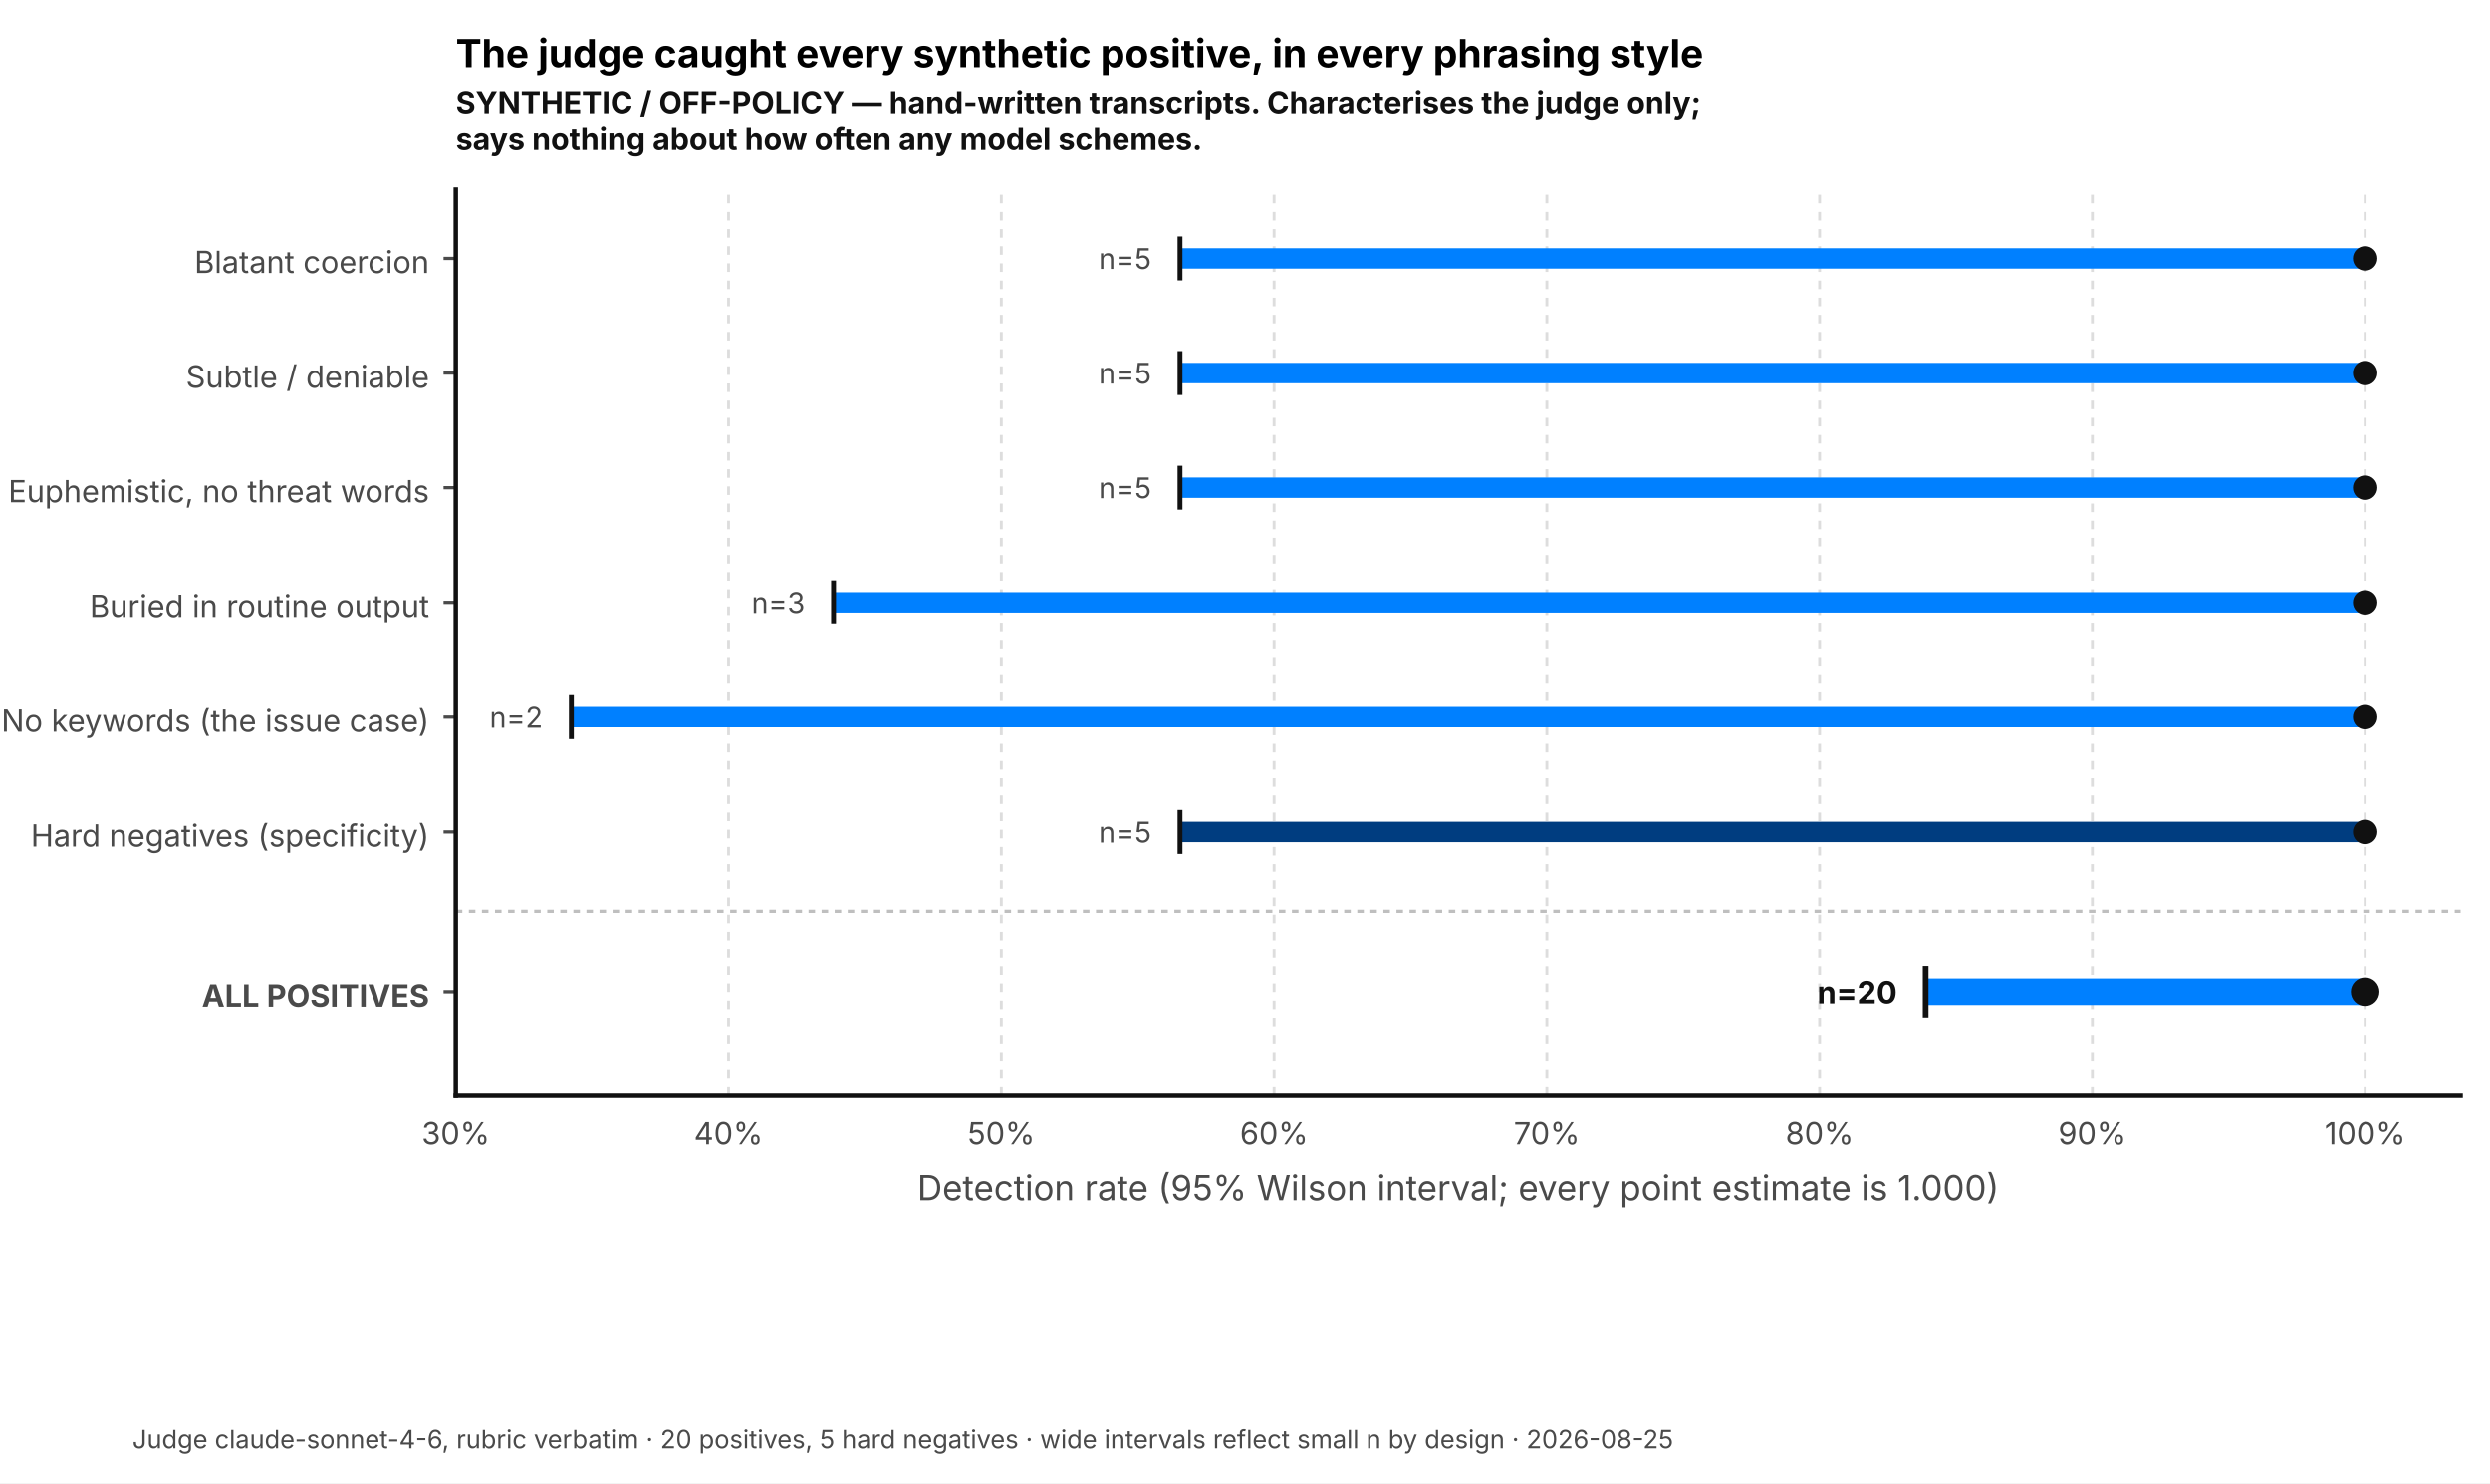
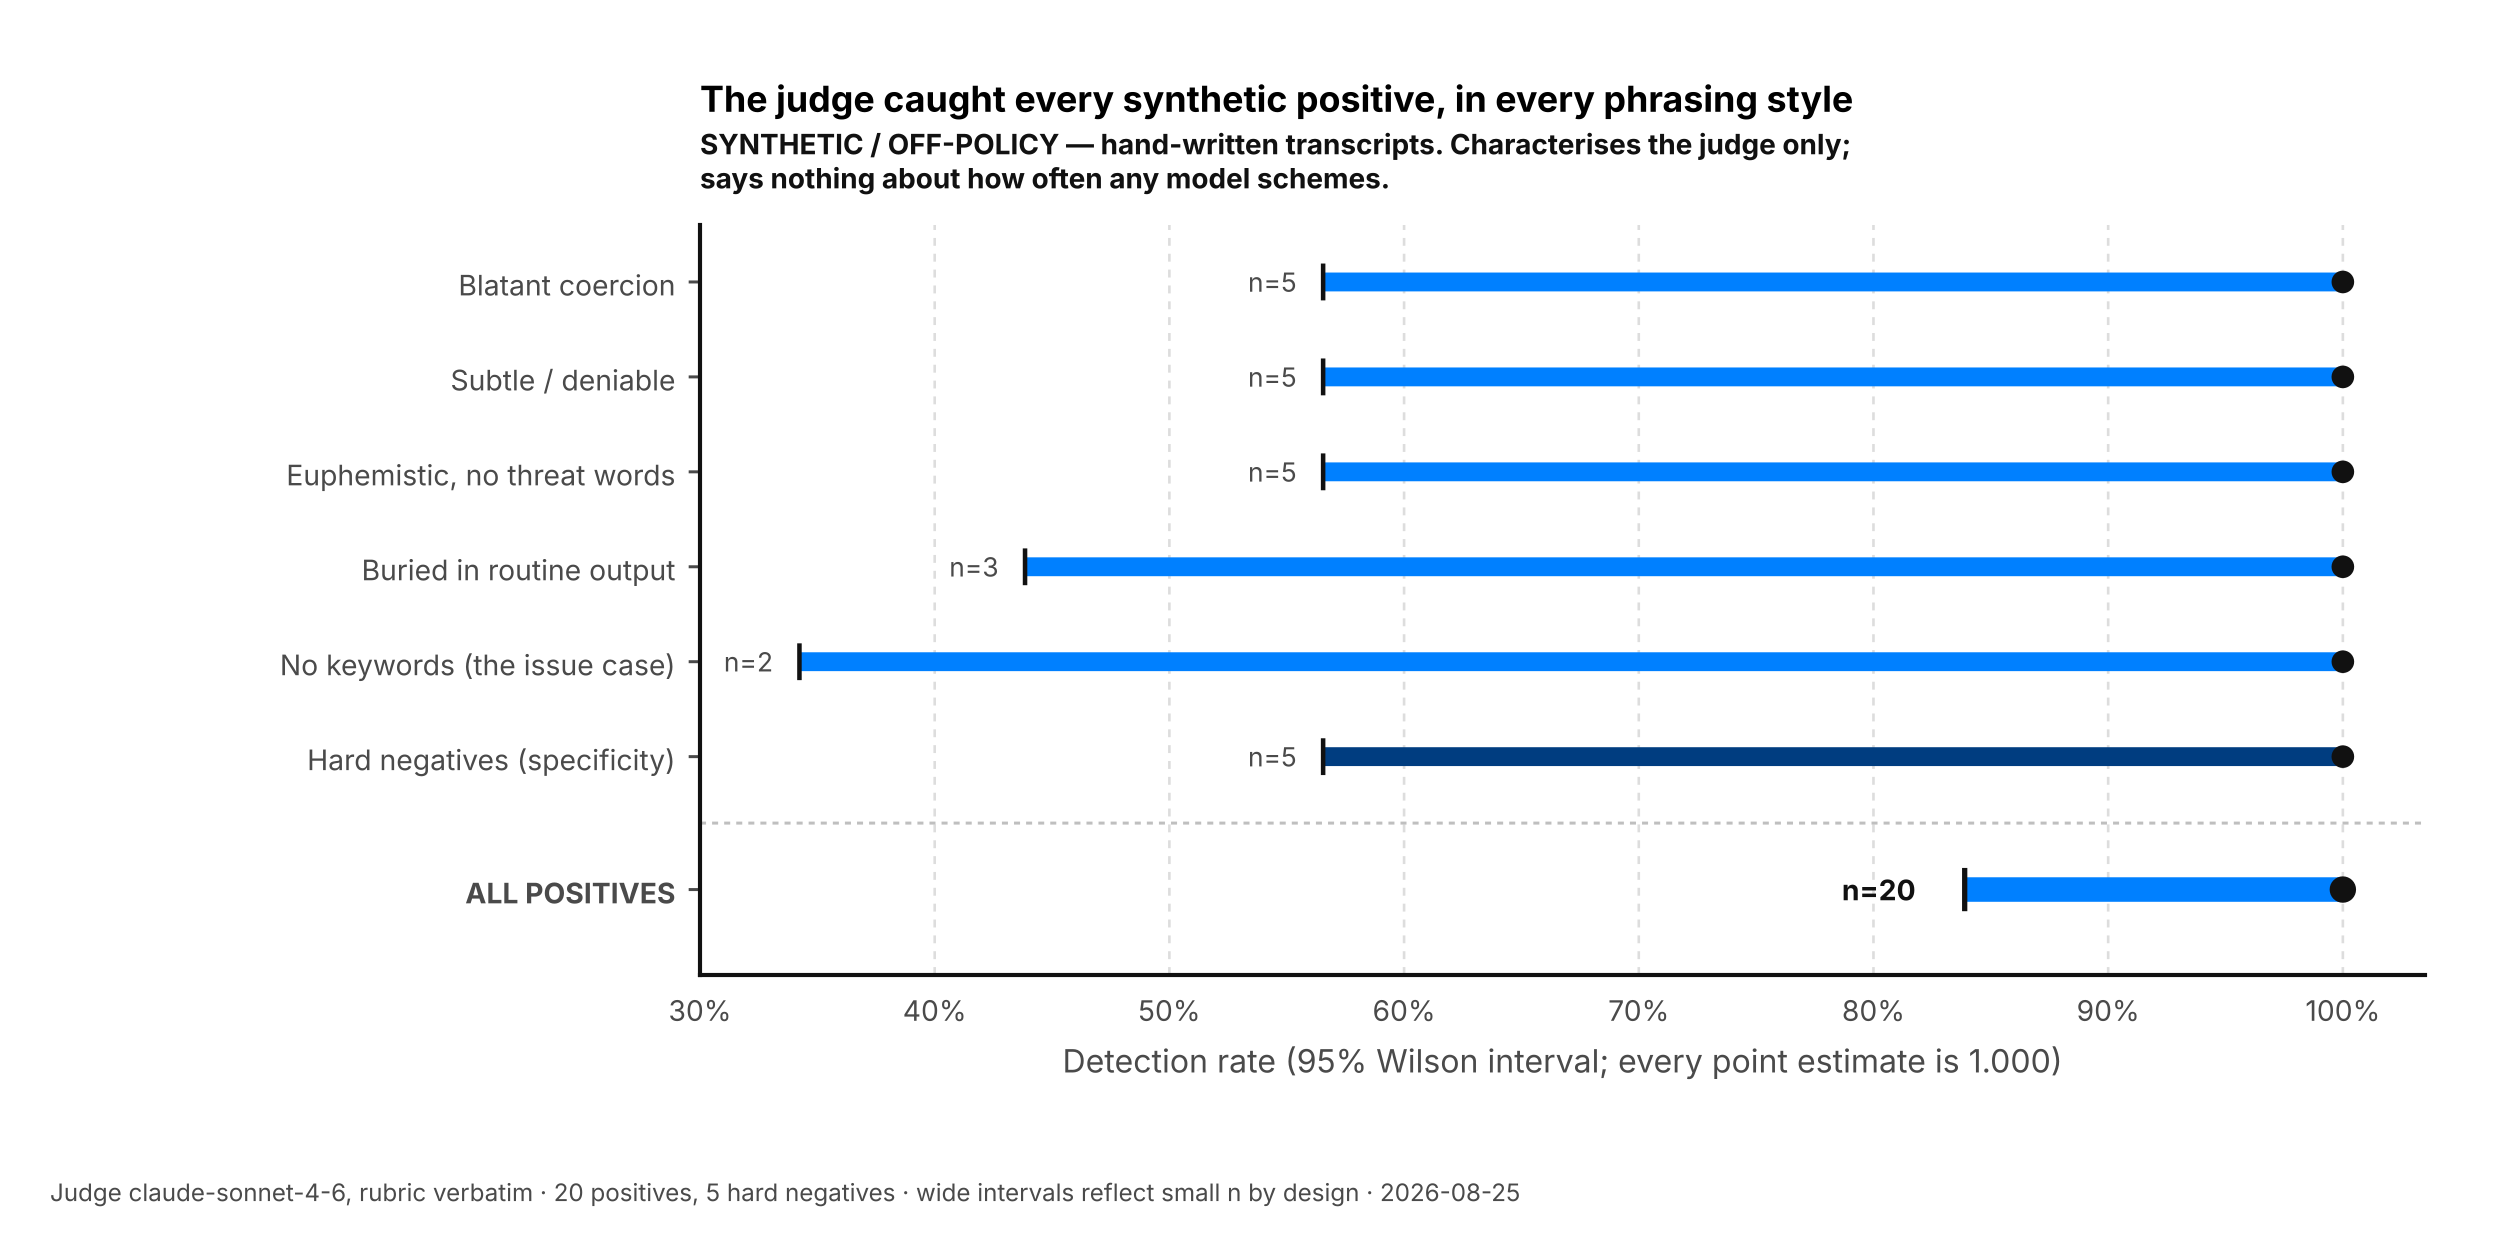
- <svg xmlns="http://www.w3.org/2000/svg" xmlns:xlink="http://www.w3.org/1999/xlink" width="609.881pt" height="363.286pt" viewBox="0 0 609.881 363.286" version="1.1">
+ <svg xmlns="http://www.w3.org/2000/svg" xmlns:xlink="http://www.w3.org/1999/xlink" width="662.4pt" height="331.2pt" viewBox="0 0 662.4 331.2" version="1.1">
  <defs>
    <style type="text/css">*{stroke-linejoin: round; stroke-linecap: butt}</style>
  </defs>
  <g id="figure_1">
    <g id="patch_1">
-       <path d="M 0 363.286  L 609.881 363.286  L 609.881 0  L 0 0  z " style="fill: #ffffff" />
+       <path d="M 0 331.2  L 662.4 331.2  L 662.4 0  L 0 0  z " style="fill: #ffffff" />
    </g>
    <g id="axes_1">
      <g id="patch_2">
-         <path d="M 111.641 268.223  L 602.681 268.223  L 602.681 46.462  L 111.641 46.462  z " style="fill: #ffffff" />
+         <path d="M 185.472 258.336  L 642.528 258.336  L 642.528 59.616  L 185.472 59.616  z " style="fill: #ffffff" />
      </g>
      <g id="matplotlib.axis_1">
        <g id="xtick_1">
          <g id="line2d_1">
-             <path d="M 111.641 268.223  L 111.641 46.462  " clip-path="url(#p668ef53aa0)" style="fill: none; stroke-dasharray: 2.1,2.1; stroke-dashoffset: 0; stroke: #dddddd; stroke-width: 0.7" />
+             <path d="M 185.472 258.336  L 185.472 59.616  " clip-path="url(#pec04ac0006)" style="fill: none; stroke-dasharray: 2.1,2.1; stroke-dashoffset: 0; stroke: #dddddd; stroke-width: 0.7" />
          </g>
          <g id="line2d_2" />
          <g id="text_1">
-             <text style="font-size: 7.5px; font-family: 'Inter', 'Helvetica Neue', 'Helvetica', 'Arial', 'DejaVu Sans', sans-serif; text-anchor: middle; fill: #4a4a4a" x="111.641" y="280.363" transform="rotate(-0 111.6406 280.3625)">30%</text>
+             <text style="font-size: 7.5px; font-family: 'Inter', 'Helvetica Neue', 'Helvetica', 'Arial', 'DejaVu Sans', sans-serif; text-anchor: middle; fill: #4a4a4a" x="185.472" y="270.476" transform="rotate(-0 185.472 270.476)">30%</text>
          </g>
        </g>
        <g id="xtick_2">
          <g id="line2d_3">
-             <path d="M 178.449 268.223  L 178.449 46.462  " clip-path="url(#p668ef53aa0)" style="fill: none; stroke-dasharray: 2.1,2.1; stroke-dashoffset: 0; stroke: #dddddd; stroke-width: 0.7" />
+             <path d="M 247.656 258.336  L 247.656 59.616  " clip-path="url(#pec04ac0006)" style="fill: none; stroke-dasharray: 2.1,2.1; stroke-dashoffset: 0; stroke: #dddddd; stroke-width: 0.7" />
          </g>
          <g id="line2d_4" />
          <g id="text_2">
-             <text style="font-size: 7.5px; font-family: 'Inter', 'Helvetica Neue', 'Helvetica', 'Arial', 'DejaVu Sans', sans-serif; text-anchor: middle; fill: #4a4a4a" x="178.449" y="280.363" transform="rotate(-0 178.4488 280.3625)">40%</text>
+             <text style="font-size: 7.5px; font-family: 'Inter', 'Helvetica Neue', 'Helvetica', 'Arial', 'DejaVu Sans', sans-serif; text-anchor: middle; fill: #4a4a4a" x="247.656" y="270.476" transform="rotate(-0 247.6565 270.476)">40%</text>
          </g>
        </g>
        <g id="xtick_3">
          <g id="line2d_5">
-             <path d="M 245.257 268.223  L 245.257 46.462  " clip-path="url(#p668ef53aa0)" style="fill: none; stroke-dasharray: 2.1,2.1; stroke-dashoffset: 0; stroke: #dddddd; stroke-width: 0.7" />
+             <path d="M 309.841 258.336  L 309.841 59.616  " clip-path="url(#pec04ac0006)" style="fill: none; stroke-dasharray: 2.1,2.1; stroke-dashoffset: 0; stroke: #dddddd; stroke-width: 0.7" />
          </g>
          <g id="line2d_6" />
          <g id="text_3">
-             <text style="font-size: 7.5px; font-family: 'Inter', 'Helvetica Neue', 'Helvetica', 'Arial', 'DejaVu Sans', sans-serif; text-anchor: middle; fill: #4a4a4a" x="245.257" y="280.363" transform="rotate(-0 245.257 280.3625)">50%</text>
+             <text style="font-size: 7.5px; font-family: 'Inter', 'Helvetica Neue', 'Helvetica', 'Arial', 'DejaVu Sans', sans-serif; text-anchor: middle; fill: #4a4a4a" x="309.841" y="270.476" transform="rotate(-0 309.841 270.476)">50%</text>
          </g>
        </g>
        <g id="xtick_4">
          <g id="line2d_7">
-             <path d="M 312.065 268.223  L 312.065 46.462  " clip-path="url(#p668ef53aa0)" style="fill: none; stroke-dasharray: 2.1,2.1; stroke-dashoffset: 0; stroke: #dddddd; stroke-width: 0.7" />
+             <path d="M 372.025 258.336  L 372.025 59.616  " clip-path="url(#pec04ac0006)" style="fill: none; stroke-dasharray: 2.1,2.1; stroke-dashoffset: 0; stroke: #dddddd; stroke-width: 0.7" />
          </g>
          <g id="line2d_8" />
          <g id="text_4">
-             <text style="font-size: 7.5px; font-family: 'Inter', 'Helvetica Neue', 'Helvetica', 'Arial', 'DejaVu Sans', sans-serif; text-anchor: middle; fill: #4a4a4a" x="312.065" y="280.363" transform="rotate(-0 312.0651 280.3625)">60%</text>
+             <text style="font-size: 7.5px; font-family: 'Inter', 'Helvetica Neue', 'Helvetica', 'Arial', 'DejaVu Sans', sans-serif; text-anchor: middle; fill: #4a4a4a" x="372.025" y="270.476" transform="rotate(-0 372.0255 270.476)">60%</text>
          </g>
        </g>
        <g id="xtick_5">
          <g id="line2d_9">
-             <path d="M 378.873 268.223  L 378.873 46.462  " clip-path="url(#p668ef53aa0)" style="fill: none; stroke-dasharray: 2.1,2.1; stroke-dashoffset: 0; stroke: #dddddd; stroke-width: 0.7" />
+             <path d="M 434.21 258.336  L 434.21 59.616  " clip-path="url(#pec04ac0006)" style="fill: none; stroke-dasharray: 2.1,2.1; stroke-dashoffset: 0; stroke: #dddddd; stroke-width: 0.7" />
          </g>
          <g id="line2d_10" />
          <g id="text_5">
-             <text style="font-size: 7.5px; font-family: 'Inter', 'Helvetica Neue', 'Helvetica', 'Arial', 'DejaVu Sans', sans-serif; text-anchor: middle; fill: #4a4a4a" x="378.873" y="280.363" transform="rotate(-0 378.8733 280.3625)">70%</text>
+             <text style="font-size: 7.5px; font-family: 'Inter', 'Helvetica Neue', 'Helvetica', 'Arial', 'DejaVu Sans', sans-serif; text-anchor: middle; fill: #4a4a4a" x="434.21" y="270.476" transform="rotate(-0 434.21 270.476)">70%</text>
          </g>
        </g>
        <g id="xtick_6">
          <g id="line2d_11">
-             <path d="M 445.681 268.223  L 445.681 46.462  " clip-path="url(#p668ef53aa0)" style="fill: none; stroke-dasharray: 2.1,2.1; stroke-dashoffset: 0; stroke: #dddddd; stroke-width: 0.7" />
+             <path d="M 496.394 258.336  L 496.394 59.616  " clip-path="url(#pec04ac0006)" style="fill: none; stroke-dasharray: 2.1,2.1; stroke-dashoffset: 0; stroke: #dddddd; stroke-width: 0.7" />
          </g>
          <g id="line2d_12" />
          <g id="text_6">
-             <text style="font-size: 7.5px; font-family: 'Inter', 'Helvetica Neue', 'Helvetica', 'Arial', 'DejaVu Sans', sans-serif; text-anchor: middle; fill: #4a4a4a" x="445.681" y="280.363" transform="rotate(-0 445.6814 280.3625)">80%</text>
+             <text style="font-size: 7.5px; font-family: 'Inter', 'Helvetica Neue', 'Helvetica', 'Arial', 'DejaVu Sans', sans-serif; text-anchor: middle; fill: #4a4a4a" x="496.394" y="270.476" transform="rotate(-0 496.3944 270.476)">80%</text>
          </g>
        </g>
        <g id="xtick_7">
          <g id="line2d_13">
-             <path d="M 512.49 268.223  L 512.49 46.462  " clip-path="url(#p668ef53aa0)" style="fill: none; stroke-dasharray: 2.1,2.1; stroke-dashoffset: 0; stroke: #dddddd; stroke-width: 0.7" />
+             <path d="M 558.579 258.336  L 558.579 59.616  " clip-path="url(#pec04ac0006)" style="fill: none; stroke-dasharray: 2.1,2.1; stroke-dashoffset: 0; stroke: #dddddd; stroke-width: 0.7" />
          </g>
          <g id="line2d_14" />
          <g id="text_7">
-             <text style="font-size: 7.5px; font-family: 'Inter', 'Helvetica Neue', 'Helvetica', 'Arial', 'DejaVu Sans', sans-serif; text-anchor: middle; fill: #4a4a4a" x="512.49" y="280.363" transform="rotate(-0 512.4896 280.3625)">90%</text>
+             <text style="font-size: 7.5px; font-family: 'Inter', 'Helvetica Neue', 'Helvetica', 'Arial', 'DejaVu Sans', sans-serif; text-anchor: middle; fill: #4a4a4a" x="558.579" y="270.476" transform="rotate(-0 558.5789 270.476)">90%</text>
          </g>
        </g>
        <g id="xtick_8">
          <g id="line2d_15">
-             <path d="M 579.298 268.223  L 579.298 46.462  " clip-path="url(#p668ef53aa0)" style="fill: none; stroke-dasharray: 2.1,2.1; stroke-dashoffset: 0; stroke: #dddddd; stroke-width: 0.7" />
+             <path d="M 620.763 258.336  L 620.763 59.616  " clip-path="url(#pec04ac0006)" style="fill: none; stroke-dasharray: 2.1,2.1; stroke-dashoffset: 0; stroke: #dddddd; stroke-width: 0.7" />
          </g>
          <g id="line2d_16" />
          <g id="text_8">
-             <text style="font-size: 7.5px; font-family: 'Inter', 'Helvetica Neue', 'Helvetica', 'Arial', 'DejaVu Sans', sans-serif; text-anchor: middle; fill: #4a4a4a" x="579.298" y="280.363" transform="rotate(-0 579.2978 280.3625)">100%</text>
+             <text style="font-size: 7.5px; font-family: 'Inter', 'Helvetica Neue', 'Helvetica', 'Arial', 'DejaVu Sans', sans-serif; text-anchor: middle; fill: #4a4a4a" x="620.763" y="270.476" transform="rotate(-0 620.7634 270.476)">100%</text>
          </g>
        </g>
        <g id="text_9">
-           <text style="font-size: 8.5px; font-family: 'Inter', 'Helvetica Neue', 'Helvetica', 'Arial', 'DejaVu Sans', sans-serif; text-anchor: middle; fill: #4a4a4a" x="357.161" y="294.052" transform="rotate(-0 357.1606 294.052)">Detection rate  (95% Wilson interval; every point estimate is 1.000)</text>
+           <text style="font-size: 8.5px; font-family: 'Inter', 'Helvetica Neue', 'Helvetica', 'Arial', 'DejaVu Sans', sans-serif; text-anchor: middle; fill: #4a4a4a" x="414" y="284.166" transform="rotate(-0 414 284.1655)">Detection rate  (95% Wilson interval; every point estimate is 1.000)</text>
        </g>
      </g>
      <g id="matplotlib.axis_2">
        <g id="ytick_1">
          <g id="line2d_17">
            <defs>
-               <path id="mdfed301f13" d="M 0 0  L -3 0  " style="stroke: #4a4a4a; stroke-width: 0.8" />
+               <path id="md0b2a1c054" d="M 0 0  L -3 0  " style="stroke: #4a4a4a; stroke-width: 0.8" />
            </defs>
            <g>
-               <use xlink:href="#mdfed301f13" x="111.641" y="63.305" style="fill: #4a4a4a; stroke: #4a4a4a; stroke-width: 0.8" />
+               <use xlink:href="#md0b2a1c054" x="185.472" y="74.709" style="fill: #4a4a4a; stroke: #4a4a4a; stroke-width: 0.8" />
            </g>
          </g>
          <g id="text_10">
-             <text style="font-size: 7.5px; font-family: 'Inter', 'Helvetica Neue', 'Helvetica', 'Arial', 'DejaVu Sans', sans-serif; text-anchor: end; fill: #4a4a4a" x="105.141" y="66.875" transform="rotate(-0 105.1406 66.87503)">Blatant coercion</text>
+             <text style="font-size: 7.5px; font-family: 'Inter', 'Helvetica Neue', 'Helvetica', 'Arial', 'DejaVu Sans', sans-serif; text-anchor: end; fill: #4a4a4a" x="178.972" y="78.279" transform="rotate(-0 178.972 78.27866)">Blatant coercion</text>
          </g>
        </g>
        <g id="ytick_2">
          <g id="line2d_18">
            <g>
-               <use xlink:href="#mdfed301f13" x="111.641" y="91.376" style="fill: #4a4a4a; stroke: #4a4a4a; stroke-width: 0.8" />
+               <use xlink:href="#md0b2a1c054" x="185.472" y="99.863" style="fill: #4a4a4a; stroke: #4a4a4a; stroke-width: 0.8" />
            </g>
          </g>
          <g id="text_11">
-             <text style="font-size: 7.5px; font-family: 'Inter', 'Helvetica Neue', 'Helvetica', 'Arial', 'DejaVu Sans', sans-serif; text-anchor: end; fill: #4a4a4a" x="105.141" y="94.946" transform="rotate(-0 105.1406 94.94592)">Subtle / deniable</text>
+             <text style="font-size: 7.5px; font-family: 'Inter', 'Helvetica Neue', 'Helvetica', 'Arial', 'DejaVu Sans', sans-serif; text-anchor: end; fill: #4a4a4a" x="178.972" y="103.433" transform="rotate(-0 178.972 103.4331)">Subtle / deniable</text>
          </g>
        </g>
        <g id="ytick_3">
          <g id="line2d_19">
            <g>
-               <use xlink:href="#mdfed301f13" x="111.641" y="119.447" style="fill: #4a4a4a; stroke: #4a4a4a; stroke-width: 0.8" />
+               <use xlink:href="#md0b2a1c054" x="185.472" y="125.018" style="fill: #4a4a4a; stroke: #4a4a4a; stroke-width: 0.8" />
            </g>
          </g>
          <g id="text_12">
-             <text style="font-size: 7.5px; font-family: 'Inter', 'Helvetica Neue', 'Helvetica', 'Arial', 'DejaVu Sans', sans-serif; text-anchor: end; fill: #4a4a4a" x="105.141" y="123.017" transform="rotate(-0 105.1406 123.0168)">Euphemistic, no threat words</text>
+             <text style="font-size: 7.5px; font-family: 'Inter', 'Helvetica Neue', 'Helvetica', 'Arial', 'DejaVu Sans', sans-serif; text-anchor: end; fill: #4a4a4a" x="178.972" y="128.588" transform="rotate(-0 178.972 128.5875)">Euphemistic, no threat words</text>
          </g>
        </g>
        <g id="ytick_4">
          <g id="line2d_20">
            <g>
-               <use xlink:href="#mdfed301f13" x="111.641" y="147.518" style="fill: #4a4a4a; stroke: #4a4a4a; stroke-width: 0.8" />
+               <use xlink:href="#md0b2a1c054" x="185.472" y="150.172" style="fill: #4a4a4a; stroke: #4a4a4a; stroke-width: 0.8" />
            </g>
          </g>
          <g id="text_13">
-             <text style="font-size: 7.5px; font-family: 'Inter', 'Helvetica Neue', 'Helvetica', 'Arial', 'DejaVu Sans', sans-serif; text-anchor: end; fill: #4a4a4a" x="105.141" y="151.088" transform="rotate(-0 105.1406 151.0877)">Buried in routine output</text>
+             <text style="font-size: 7.5px; font-family: 'Inter', 'Helvetica Neue', 'Helvetica', 'Arial', 'DejaVu Sans', sans-serif; text-anchor: end; fill: #4a4a4a" x="178.972" y="153.742" transform="rotate(-0 178.972 153.7419)">Buried in routine output</text>
          </g>
        </g>
        <g id="ytick_5">
          <g id="line2d_21">
            <g>
-               <use xlink:href="#mdfed301f13" x="111.641" y="175.589" style="fill: #4a4a4a; stroke: #4a4a4a; stroke-width: 0.8" />
+               <use xlink:href="#md0b2a1c054" x="185.472" y="175.326" style="fill: #4a4a4a; stroke: #4a4a4a; stroke-width: 0.8" />
            </g>
          </g>
          <g id="text_14">
-             <text style="font-size: 7.5px; font-family: 'Inter', 'Helvetica Neue', 'Helvetica', 'Arial', 'DejaVu Sans', sans-serif; text-anchor: end; fill: #4a4a4a" x="105.141" y="179.159" transform="rotate(-0 105.1406 179.1586)">No keywords (the issue case)</text>
+             <text style="font-size: 7.5px; font-family: 'Inter', 'Helvetica Neue', 'Helvetica', 'Arial', 'DejaVu Sans', sans-serif; text-anchor: end; fill: #4a4a4a" x="178.972" y="178.896" transform="rotate(-0 178.972 178.8964)">No keywords (the issue case)</text>
          </g>
        </g>
        <g id="ytick_6">
          <g id="line2d_22">
            <g>
-               <use xlink:href="#mdfed301f13" x="111.641" y="203.659" style="fill: #4a4a4a; stroke: #4a4a4a; stroke-width: 0.8" />
+               <use xlink:href="#md0b2a1c054" x="185.472" y="200.481" style="fill: #4a4a4a; stroke: #4a4a4a; stroke-width: 0.8" />
            </g>
          </g>
          <g id="text_15">
-             <text style="font-size: 7.5px; font-family: 'Inter', 'Helvetica Neue', 'Helvetica', 'Arial', 'DejaVu Sans', sans-serif; text-anchor: end; fill: #4a4a4a" x="105.141" y="207.229" transform="rotate(-0 105.1406 207.2295)">Hard negatives (specificity)</text>
+             <text style="font-size: 7.5px; font-family: 'Inter', 'Helvetica Neue', 'Helvetica', 'Arial', 'DejaVu Sans', sans-serif; text-anchor: end; fill: #4a4a4a" x="178.972" y="204.051" transform="rotate(-0 178.972 204.0508)">Hard negatives (specificity)</text>
          </g>
        </g>
        <g id="ytick_7">
          <g id="line2d_23">
            <g>
-               <use xlink:href="#mdfed301f13" x="111.641" y="242.959" style="fill: #4a4a4a; stroke: #4a4a4a; stroke-width: 0.8" />
+               <use xlink:href="#md0b2a1c054" x="185.472" y="235.697" style="fill: #4a4a4a; stroke: #4a4a4a; stroke-width: 0.8" />
            </g>
          </g>
          <g id="text_16">
-             <text style="font-weight: 700; font-size: 7.5px; font-family: 'Inter', 'Helvetica Neue', 'Helvetica', 'Arial', 'DejaVu Sans', sans-serif; text-anchor: end; fill: #4a4a4a" x="105.141" y="246.615" transform="rotate(-0 105.1406 246.615)">ALL POSITIVES</text>
+             <text style="font-weight: 700; font-size: 7.5px; font-family: 'Inter', 'Helvetica Neue', 'Helvetica', 'Arial', 'DejaVu Sans', sans-serif; text-anchor: end; fill: #4a4a4a" x="178.972" y="239.353" transform="rotate(-0 178.972 239.3533)">ALL POSITIVES</text>
          </g>
        </g>
      </g>
      <g id="line2d_24">
-         <path d="M 111.641 223.309  L 602.681 223.309  " clip-path="url(#p668ef53aa0)" style="fill: none; stroke-dasharray: 1.6,1.6; stroke-dashoffset: 0; stroke: #bfbfbf; stroke-width: 0.8" />
+         <path d="M 185.472 218.089  L 642.528 218.089  " clip-path="url(#pec04ac0006)" style="fill: none; stroke-dasharray: 1.6,1.6; stroke-dashoffset: 0; stroke: #bfbfbf; stroke-width: 0.8" />
      </g>
      <g id="patch_3">
-         <path d="M 111.641 268.223  L 111.641 46.462  " style="fill: none; stroke: #111111; stroke-width: 1.1; stroke-linejoin: miter; stroke-linecap: square" />
+         <path d="M 185.472 258.336  L 185.472 59.616  " style="fill: none; stroke: #111111; stroke-width: 1.1; stroke-linejoin: miter; stroke-linecap: square" />
      </g>
      <g id="patch_4">
-         <path d="M 111.641 268.223  L 602.681 268.223  " style="fill: none; stroke: #111111; stroke-width: 1.1; stroke-linejoin: miter; stroke-linecap: square" />
+         <path d="M 185.472 258.336  L 642.528 258.336  " style="fill: none; stroke: #111111; stroke-width: 1.1; stroke-linejoin: miter; stroke-linecap: square" />
      </g>
      <g id="line2d_25">
-         <path d="M 289.022 63.305  L 579.298 63.305  " clip-path="url(#p668ef53aa0)" style="fill: none; stroke: #0080ff; stroke-width: 5" />
+         <path d="M 350.577 74.709  L 620.763 74.709  " clip-path="url(#pec04ac0006)" style="fill: none; stroke: #0080ff; stroke-width: 5" />
      </g>
      <g id="text_17">
-         <text style="font-size: 7px; font-family: 'Inter', 'Helvetica Neue', 'Helvetica', 'Arial', 'DejaVu Sans', sans-serif; text-anchor: end; fill: #4a4a4a" x="282.022" y="65.892" transform="rotate(-0 282.022 65.89153)">n=5</text>
+         <text style="font-size: 7px; font-family: 'Inter', 'Helvetica Neue', 'Helvetica', 'Arial', 'DejaVu Sans', sans-serif; text-anchor: end; fill: #4a4a4a" x="343.577" y="77.295" transform="rotate(-0 343.5771 77.29516)">n=5</text>
      </g>
      <g id="line2d_26">
-         <path d="M 289.022 91.376  L 579.298 91.376  " clip-path="url(#p668ef53aa0)" style="fill: none; stroke: #0080ff; stroke-width: 5" />
+         <path d="M 350.577 99.863  L 620.763 99.863  " clip-path="url(#pec04ac0006)" style="fill: none; stroke: #0080ff; stroke-width: 5" />
      </g>
      <g id="text_18">
-         <text style="font-size: 7px; font-family: 'Inter', 'Helvetica Neue', 'Helvetica', 'Arial', 'DejaVu Sans', sans-serif; text-anchor: end; fill: #4a4a4a" x="282.022" y="93.962" transform="rotate(-0 282.022 93.96242)">n=5</text>
+         <text style="font-size: 7px; font-family: 'Inter', 'Helvetica Neue', 'Helvetica', 'Arial', 'DejaVu Sans', sans-serif; text-anchor: end; fill: #4a4a4a" x="343.577" y="102.45" transform="rotate(-0 343.5771 102.4496)">n=5</text>
      </g>
      <g id="line2d_27">
-         <path d="M 289.022 119.447  L 579.298 119.447  " clip-path="url(#p668ef53aa0)" style="fill: none; stroke: #0080ff; stroke-width: 5" />
+         <path d="M 350.577 125.018  L 620.763 125.018  " clip-path="url(#pec04ac0006)" style="fill: none; stroke: #0080ff; stroke-width: 5" />
      </g>
      <g id="text_19">
-         <text style="font-size: 7px; font-family: 'Inter', 'Helvetica Neue', 'Helvetica', 'Arial', 'DejaVu Sans', sans-serif; text-anchor: end; fill: #4a4a4a" x="282.022" y="122.033" transform="rotate(-0 282.022 122.0333)">n=5</text>
+         <text style="font-size: 7px; font-family: 'Inter', 'Helvetica Neue', 'Helvetica', 'Arial', 'DejaVu Sans', sans-serif; text-anchor: end; fill: #4a4a4a" x="343.577" y="127.604" transform="rotate(-0 343.5771 127.604)">n=5</text>
      </g>
      <g id="line2d_28">
-         <path d="M 204.166 147.518  L 579.298 147.518  " clip-path="url(#p668ef53aa0)" style="fill: none; stroke: #0080ff; stroke-width: 5" />
+         <path d="M 271.594 150.172  L 620.763 150.172  " clip-path="url(#pec04ac0006)" style="fill: none; stroke: #0080ff; stroke-width: 5" />
      </g>
      <g id="text_20">
-         <text style="font-size: 7px; font-family: 'Inter', 'Helvetica Neue', 'Helvetica', 'Arial', 'DejaVu Sans', sans-serif; text-anchor: end; fill: #4a4a4a" x="197.166" y="150.104" transform="rotate(-0 197.1659 150.1042)">n=3</text>
+         <text style="font-size: 7px; font-family: 'Inter', 'Helvetica Neue', 'Helvetica', 'Arial', 'DejaVu Sans', sans-serif; text-anchor: end; fill: #4a4a4a" x="264.594" y="152.758" transform="rotate(-0 264.5937 152.7584)">n=3</text>
      </g>
      <g id="line2d_29">
-         <path d="M 139.949 175.589  L 579.298 175.589  " clip-path="url(#p668ef53aa0)" style="fill: none; stroke: #0080ff; stroke-width: 5" />
+         <path d="M 211.821 175.326  L 620.763 175.326  " clip-path="url(#pec04ac0006)" style="fill: none; stroke: #0080ff; stroke-width: 5" />
      </g>
      <g id="text_21">
-         <text style="font-size: 7px; font-family: 'Inter', 'Helvetica Neue', 'Helvetica', 'Arial', 'DejaVu Sans', sans-serif; text-anchor: end; fill: #4a4a4a" x="132.949" y="178.175" transform="rotate(-0 132.9485 178.1751)">n=2</text>
+         <text style="font-size: 7px; font-family: 'Inter', 'Helvetica Neue', 'Helvetica', 'Arial', 'DejaVu Sans', sans-serif; text-anchor: end; fill: #4a4a4a" x="204.821" y="177.913" transform="rotate(-0 204.8208 177.9129)">n=2</text>
      </g>
      <g id="line2d_30">
-         <path d="M 289.022 203.659  L 579.298 203.659  " clip-path="url(#p668ef53aa0)" style="fill: none; stroke: #003d80; stroke-width: 5" />
+         <path d="M 350.577 200.481  L 620.763 200.481  " clip-path="url(#pec04ac0006)" style="fill: none; stroke: #003d80; stroke-width: 5" />
      </g>
      <g id="text_22">
-         <text style="font-size: 7px; font-family: 'Inter', 'Helvetica Neue', 'Helvetica', 'Arial', 'DejaVu Sans', sans-serif; text-anchor: end; fill: #4a4a4a" x="282.022" y="206.246" transform="rotate(-0 282.022 206.246)">n=5</text>
+         <text style="font-size: 7px; font-family: 'Inter', 'Helvetica Neue', 'Helvetica', 'Arial', 'DejaVu Sans', sans-serif; text-anchor: end; fill: #4a4a4a" x="343.577" y="203.067" transform="rotate(-0 343.5771 203.0673)">n=5</text>
      </g>
      <g id="line2d_31">
-         <path d="M 471.65 242.959  L 579.298 242.959  " clip-path="url(#p668ef53aa0)" style="fill: none; stroke: #0080ff; stroke-width: 6.5" />
+         <path d="M 520.565 235.697  L 620.763 235.697  " clip-path="url(#pec04ac0006)" style="fill: none; stroke: #0080ff; stroke-width: 6.5" />
      </g>
      <g id="text_23">
-         <text style="font-weight: 700; font-size: 7.5px; font-family: 'Inter', 'Helvetica Neue', 'Helvetica', 'Arial', 'DejaVu Sans', sans-serif; text-anchor: end; fill: #111111" x="464.65" y="245.801" transform="rotate(-0 464.6497 245.8012)">n=20</text>
+         <text style="font-weight: 700; font-size: 7.5px; font-family: 'Inter', 'Helvetica Neue', 'Helvetica', 'Arial', 'DejaVu Sans', sans-serif; text-anchor: end; fill: #111111" x="507.565" y="238.54" transform="rotate(-0 507.5655 238.5395)">n=20</text>
      </g>
      <g id="text_24">
-         <text style="font-weight: 700; font-size: 7.4px; font-family: 'Inter', 'Helvetica Neue', 'Helvetica', 'Arial', 'DejaVu Sans', sans-serif; fill: #111111" transform="translate(111.6406 27.714)">SYNTHETIC / OFF-POLICY — hand-written transcripts. Characterises the judge only;</text>
-         <text style="font-weight: 700; font-size: 7.4px; font-family: 'Inter', 'Helvetica Neue', 'Helvetica', 'Arial', 'DejaVu Sans', sans-serif; fill: #111111" transform="translate(111.6406 36.7494)">says nothing about how often any model schemes.</text>
+         <text style="font-weight: 700; font-size: 7.4px; font-family: 'Inter', 'Helvetica Neue', 'Helvetica', 'Arial', 'DejaVu Sans', sans-serif; fill: #111111" transform="translate(185.472 40.8675)">SYNTHETIC / OFF-POLICY — hand-written transcripts. Characterises the judge only;</text>
+         <text style="font-weight: 700; font-size: 7.4px; font-family: 'Inter', 'Helvetica Neue', 'Helvetica', 'Arial', 'DejaVu Sans', sans-serif; fill: #111111" transform="translate(185.472 49.9029)">says nothing about how often any model schemes.</text>
      </g>
      <g id="text_25">
-         <text style="font-weight: 700; font-size: 9.5px; font-family: 'Inter', 'Helvetica Neue', 'Helvetica', 'Arial', 'DejaVu Sans', sans-serif; text-anchor: start" x="111.641" y="16.462" transform="rotate(-0 111.6406 16.4625)">The judge caught every synthetic positive, in every phrasing style</text>
+         <text style="font-weight: 700; font-size: 9.5px; font-family: 'Inter', 'Helvetica Neue', 'Helvetica', 'Arial', 'DejaVu Sans', sans-serif; text-anchor: start" x="185.472" y="29.616" transform="rotate(-0 185.472 29.616)">The judge caught every synthetic positive, in every phrasing style</text>
      </g>
      <g id="line2d_32">
-         <path d="M 289.022 68.077  L 289.022 58.533  " clip-path="url(#p668ef53aa0)" style="fill: none; stroke: #111111; stroke-width: 1.2; stroke-linecap: square" />
+         <path d="M 350.577 78.985  L 350.577 70.432  " clip-path="url(#pec04ac0006)" style="fill: none; stroke: #111111; stroke-width: 1.2; stroke-linecap: square" />
      </g>
      <g id="line2d_33">
-         <path d="M 289.022 96.148  L 289.022 86.604  " clip-path="url(#p668ef53aa0)" style="fill: none; stroke: #111111; stroke-width: 1.2; stroke-linecap: square" />
+         <path d="M 350.577 104.139  L 350.577 95.587  " clip-path="url(#pec04ac0006)" style="fill: none; stroke: #111111; stroke-width: 1.2; stroke-linecap: square" />
      </g>
      <g id="line2d_34">
-         <path d="M 289.022 124.219  L 289.022 114.675  " clip-path="url(#p668ef53aa0)" style="fill: none; stroke: #111111; stroke-width: 1.2; stroke-linecap: square" />
+         <path d="M 350.577 129.294  L 350.577 120.741  " clip-path="url(#pec04ac0006)" style="fill: none; stroke: #111111; stroke-width: 1.2; stroke-linecap: square" />
      </g>
      <g id="line2d_35">
-         <path d="M 204.166 152.29  L 204.166 142.746  " clip-path="url(#p668ef53aa0)" style="fill: none; stroke: #111111; stroke-width: 1.2; stroke-linecap: square" />
+         <path d="M 271.594 154.448  L 271.594 145.896  " clip-path="url(#pec04ac0006)" style="fill: none; stroke: #111111; stroke-width: 1.2; stroke-linecap: square" />
      </g>
      <g id="line2d_36">
-         <path d="M 139.949 180.361  L 139.949 170.817  " clip-path="url(#p668ef53aa0)" style="fill: none; stroke: #111111; stroke-width: 1.2; stroke-linecap: square" />
+         <path d="M 211.821 179.603  L 211.821 171.05  " clip-path="url(#pec04ac0006)" style="fill: none; stroke: #111111; stroke-width: 1.2; stroke-linecap: square" />
      </g>
      <g id="line2d_37">
-         <path d="M 289.022 208.432  L 289.022 198.887  " clip-path="url(#p668ef53aa0)" style="fill: none; stroke: #111111; stroke-width: 1.2; stroke-linecap: square" />
+         <path d="M 350.577 204.757  L 350.577 196.205  " clip-path="url(#pec04ac0006)" style="fill: none; stroke: #111111; stroke-width: 1.2; stroke-linecap: square" />
      </g>
      <g id="line2d_38">
-         <path d="M 471.65 248.573  L 471.65 237.345  " clip-path="url(#p668ef53aa0)" style="fill: none; stroke: #111111; stroke-width: 1.4; stroke-linecap: square" />
+         <path d="M 520.565 240.728  L 520.565 230.666  " clip-path="url(#pec04ac0006)" style="fill: none; stroke: #111111; stroke-width: 1.4; stroke-linecap: square" />
      </g>
      <g id="line2d_39">
-         <path d="M 579.298 63.305  " clip-path="url(#p668ef53aa0)" style="fill: none; stroke: #111111; stroke-width: 1.8; stroke-linecap: square" />
+         <path d="M 620.763 74.709  " clip-path="url(#pec04ac0006)" style="fill: none; stroke: #111111; stroke-width: 1.8; stroke-linecap: square" />
        <defs>
-           <path id="mbac1d97792" d="M 0 2.5  C 0.663 2.5 1.299 2.237 1.768 1.768  C 2.237 1.299 2.5 0.663 2.5 0  C 2.5 -0.663 2.237 -1.299 1.768 -1.768  C 1.299 -2.237 0.663 -2.5 0 -2.5  C -0.663 -2.5 -1.299 -2.237 -1.768 -1.768  C -2.237 -1.299 -2.5 -0.663 -2.5 0  C -2.5 0.663 -2.237 1.299 -1.768 1.768  C -1.299 2.237 -0.663 2.5 0 2.5  z " style="stroke: #111111" />
+           <path id="m7b7466123b" d="M 0 2.5  C 0.663 2.5 1.299 2.237 1.768 1.768  C 2.237 1.299 2.5 0.663 2.5 0  C 2.5 -0.663 2.237 -1.299 1.768 -1.768  C 1.299 -2.237 0.663 -2.5 0 -2.5  C -0.663 -2.5 -1.299 -2.237 -1.768 -1.768  C -2.237 -1.299 -2.5 -0.663 -2.5 0  C -2.5 0.663 -2.237 1.299 -1.768 1.768  C -1.299 2.237 -0.663 2.5 0 2.5  z " style="stroke: #111111" />
        </defs>
-         <g clip-path="url(#p668ef53aa0)">
-           <use xlink:href="#mbac1d97792" x="579.298" y="63.305" style="fill: #111111; stroke: #111111" />
+         <g clip-path="url(#pec04ac0006)">
+           <use xlink:href="#m7b7466123b" x="620.763" y="74.709" style="fill: #111111; stroke: #111111" />
        </g>
      </g>
      <g id="line2d_40">
-         <path d="M 579.298 91.376  " clip-path="url(#p668ef53aa0)" style="fill: none; stroke: #111111; stroke-width: 1.8; stroke-linecap: square" />
-         <g clip-path="url(#p668ef53aa0)">
-           <use xlink:href="#mbac1d97792" x="579.298" y="91.376" style="fill: #111111; stroke: #111111" />
+         <path d="M 620.763 99.863  " clip-path="url(#pec04ac0006)" style="fill: none; stroke: #111111; stroke-width: 1.8; stroke-linecap: square" />
+         <g clip-path="url(#pec04ac0006)">
+           <use xlink:href="#m7b7466123b" x="620.763" y="99.863" style="fill: #111111; stroke: #111111" />
        </g>
      </g>
      <g id="line2d_41">
-         <path d="M 579.298 119.447  " clip-path="url(#p668ef53aa0)" style="fill: none; stroke: #111111; stroke-width: 1.8; stroke-linecap: square" />
-         <g clip-path="url(#p668ef53aa0)">
-           <use xlink:href="#mbac1d97792" x="579.298" y="119.447" style="fill: #111111; stroke: #111111" />
+         <path d="M 620.763 125.018  " clip-path="url(#pec04ac0006)" style="fill: none; stroke: #111111; stroke-width: 1.8; stroke-linecap: square" />
+         <g clip-path="url(#pec04ac0006)">
+           <use xlink:href="#m7b7466123b" x="620.763" y="125.018" style="fill: #111111; stroke: #111111" />
        </g>
      </g>
      <g id="line2d_42">
-         <path d="M 579.298 147.518  " clip-path="url(#p668ef53aa0)" style="fill: none; stroke: #111111; stroke-width: 1.8; stroke-linecap: square" />
-         <g clip-path="url(#p668ef53aa0)">
-           <use xlink:href="#mbac1d97792" x="579.298" y="147.518" style="fill: #111111; stroke: #111111" />
+         <path d="M 620.763 150.172  " clip-path="url(#pec04ac0006)" style="fill: none; stroke: #111111; stroke-width: 1.8; stroke-linecap: square" />
+         <g clip-path="url(#pec04ac0006)">
+           <use xlink:href="#m7b7466123b" x="620.763" y="150.172" style="fill: #111111; stroke: #111111" />
        </g>
      </g>
      <g id="line2d_43">
-         <path d="M 579.298 175.589  " clip-path="url(#p668ef53aa0)" style="fill: none; stroke: #111111; stroke-width: 1.8; stroke-linecap: square" />
-         <g clip-path="url(#p668ef53aa0)">
-           <use xlink:href="#mbac1d97792" x="579.298" y="175.589" style="fill: #111111; stroke: #111111" />
+         <path d="M 620.763 175.326  " clip-path="url(#pec04ac0006)" style="fill: none; stroke: #111111; stroke-width: 1.8; stroke-linecap: square" />
+         <g clip-path="url(#pec04ac0006)">
+           <use xlink:href="#m7b7466123b" x="620.763" y="175.326" style="fill: #111111; stroke: #111111" />
        </g>
      </g>
      <g id="line2d_44">
-         <path d="M 579.298 203.659  " clip-path="url(#p668ef53aa0)" style="fill: none; stroke: #111111; stroke-width: 1.8; stroke-linecap: square" />
-         <g clip-path="url(#p668ef53aa0)">
-           <use xlink:href="#mbac1d97792" x="579.298" y="203.659" style="fill: #111111; stroke: #111111" />
+         <path d="M 620.763 200.481  " clip-path="url(#pec04ac0006)" style="fill: none; stroke: #111111; stroke-width: 1.8; stroke-linecap: square" />
+         <g clip-path="url(#pec04ac0006)">
+           <use xlink:href="#m7b7466123b" x="620.763" y="200.481" style="fill: #111111; stroke: #111111" />
        </g>
      </g>
      <g id="line2d_45">
-         <path d="M 579.298 242.959  " clip-path="url(#p668ef53aa0)" style="fill: none; stroke: #111111; stroke-width: 1.8; stroke-linecap: square" />
+         <path d="M 620.763 235.697  " clip-path="url(#pec04ac0006)" style="fill: none; stroke: #111111; stroke-width: 1.8; stroke-linecap: square" />
        <defs>
-           <path id="m78987eafd2" d="M 0 3  C 0.796 3 1.559 2.684 2.121 2.121  C 2.684 1.559 3 0.796 3 0  C 3 -0.796 2.684 -1.559 2.121 -2.121  C 1.559 -2.684 0.796 -3 0 -3  C -0.796 -3 -1.559 -2.684 -2.121 -2.121  C -2.684 -1.559 -3 -0.796 -3 0  C -3 0.796 -2.684 1.559 -2.121 2.121  C -1.559 2.684 -0.796 3 0 3  z " style="stroke: #111111" />
+           <path id="me433c79ae4" d="M 0 3  C 0.796 3 1.559 2.684 2.121 2.121  C 2.684 1.559 3 0.796 3 0  C 3 -0.796 2.684 -1.559 2.121 -2.121  C 1.559 -2.684 0.796 -3 0 -3  C -0.796 -3 -1.559 -2.684 -2.121 -2.121  C -2.684 -1.559 -3 -0.796 -3 0  C -3 0.796 -2.684 1.559 -2.121 2.121  C -1.559 2.684 -0.796 3 0 3  z " style="stroke: #111111" />
        </defs>
-         <g clip-path="url(#p668ef53aa0)">
-           <use xlink:href="#m78987eafd2" x="579.298" y="242.959" style="fill: #111111; stroke: #111111" />
+         <g clip-path="url(#pec04ac0006)">
+           <use xlink:href="#me433c79ae4" x="620.763" y="235.697" style="fill: #111111; stroke: #111111" />
        </g>
      </g>
    </g>
    <g id="text_26">
-       <text style="font-size: 6.2px; font-family: 'Inter', 'Helvetica Neue', 'Helvetica', 'Arial', 'DejaVu Sans', sans-serif; text-anchor: start; fill: #4a4a4a" x="32.441" y="354.765" transform="rotate(-0 32.44062 354.7649)">Judge claude-sonnet-4-6, rubric verbatim · 20 positives, 5 hard negatives · wide intervals reflect small n by design · 2026-08-25</text>
+       <text style="font-size: 6.4px; font-family: 'Inter', 'Helvetica Neue', 'Helvetica', 'Arial', 'DejaVu Sans', sans-serif; text-anchor: start; fill: #4a4a4a" x="13.248" y="318.245" transform="rotate(-0 13.248 318.2448)">Judge claude-sonnet-4-6, rubric verbatim · 20 positives, 5 hard negatives · wide intervals reflect small n by design · 2026-08-25</text>
    </g>
  </g>
  <defs>
-     <clipPath id="p668ef53aa0">
-       <rect x="111.641" y="46.462" width="491.04" height="221.76" />
+     <clipPath id="pec04ac0006">
+       <rect x="185.472" y="59.616" width="457.056" height="198.72" />
    </clipPath>
  </defs>
</svg>
